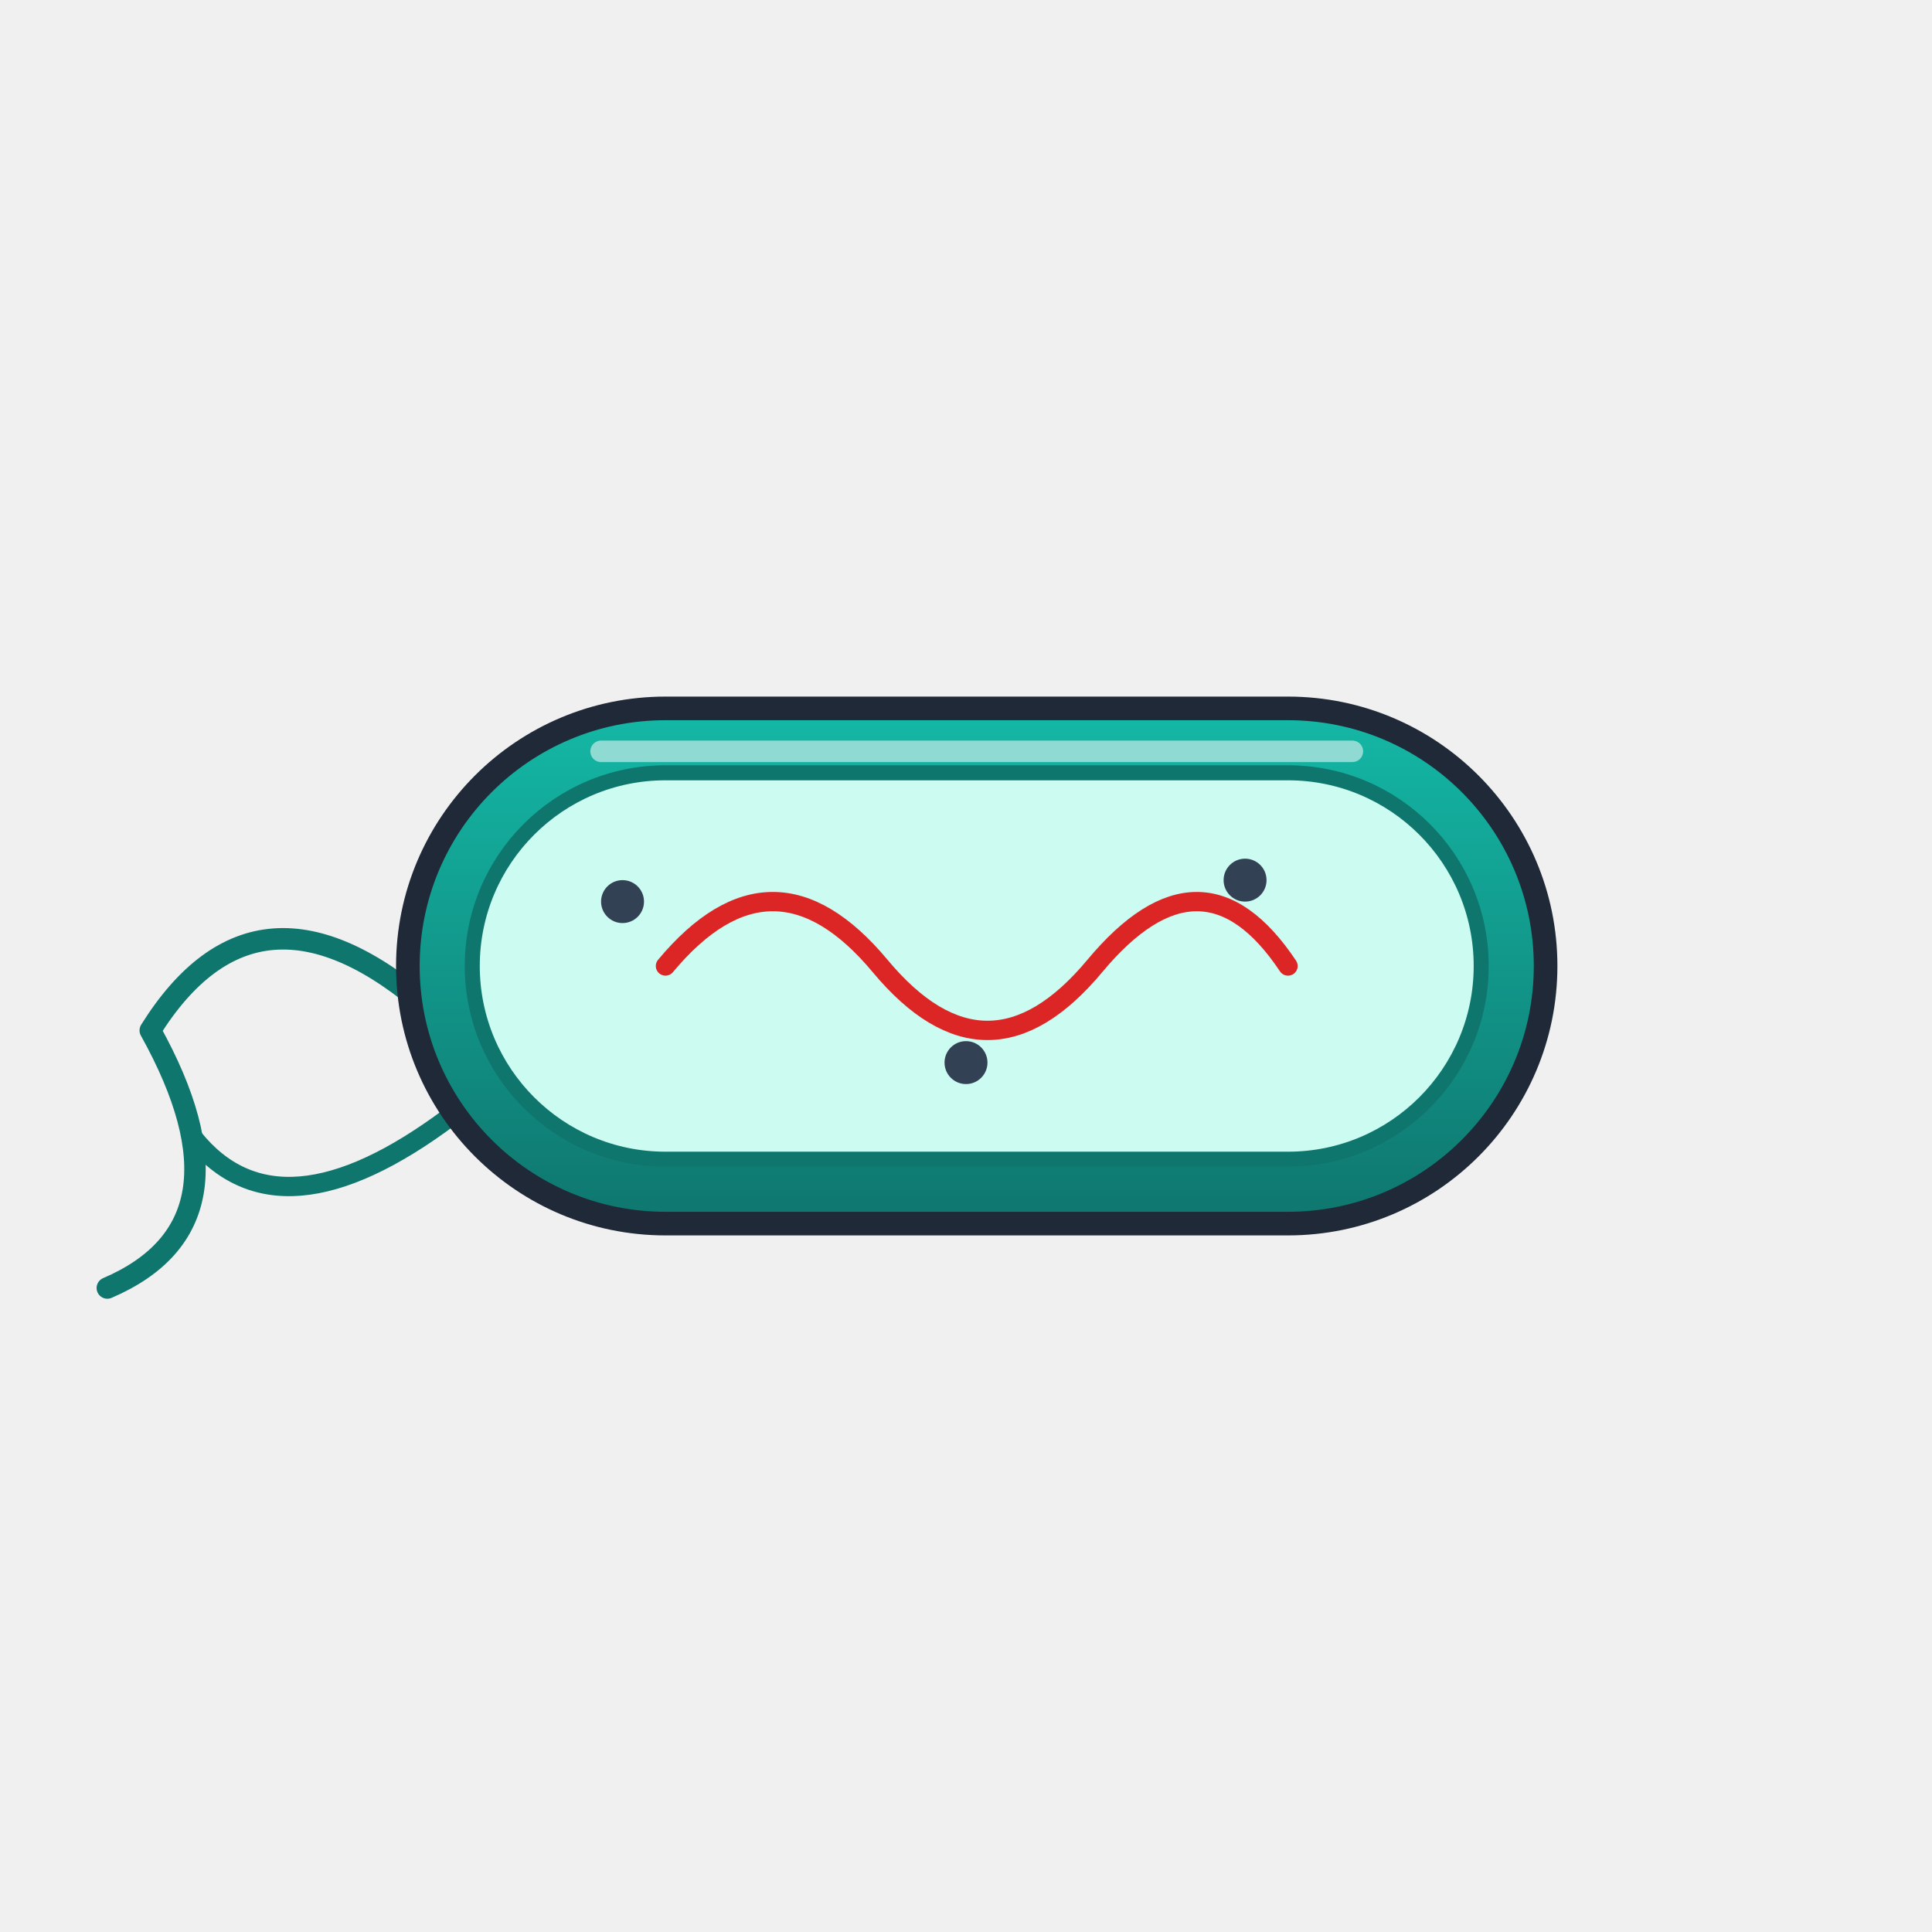
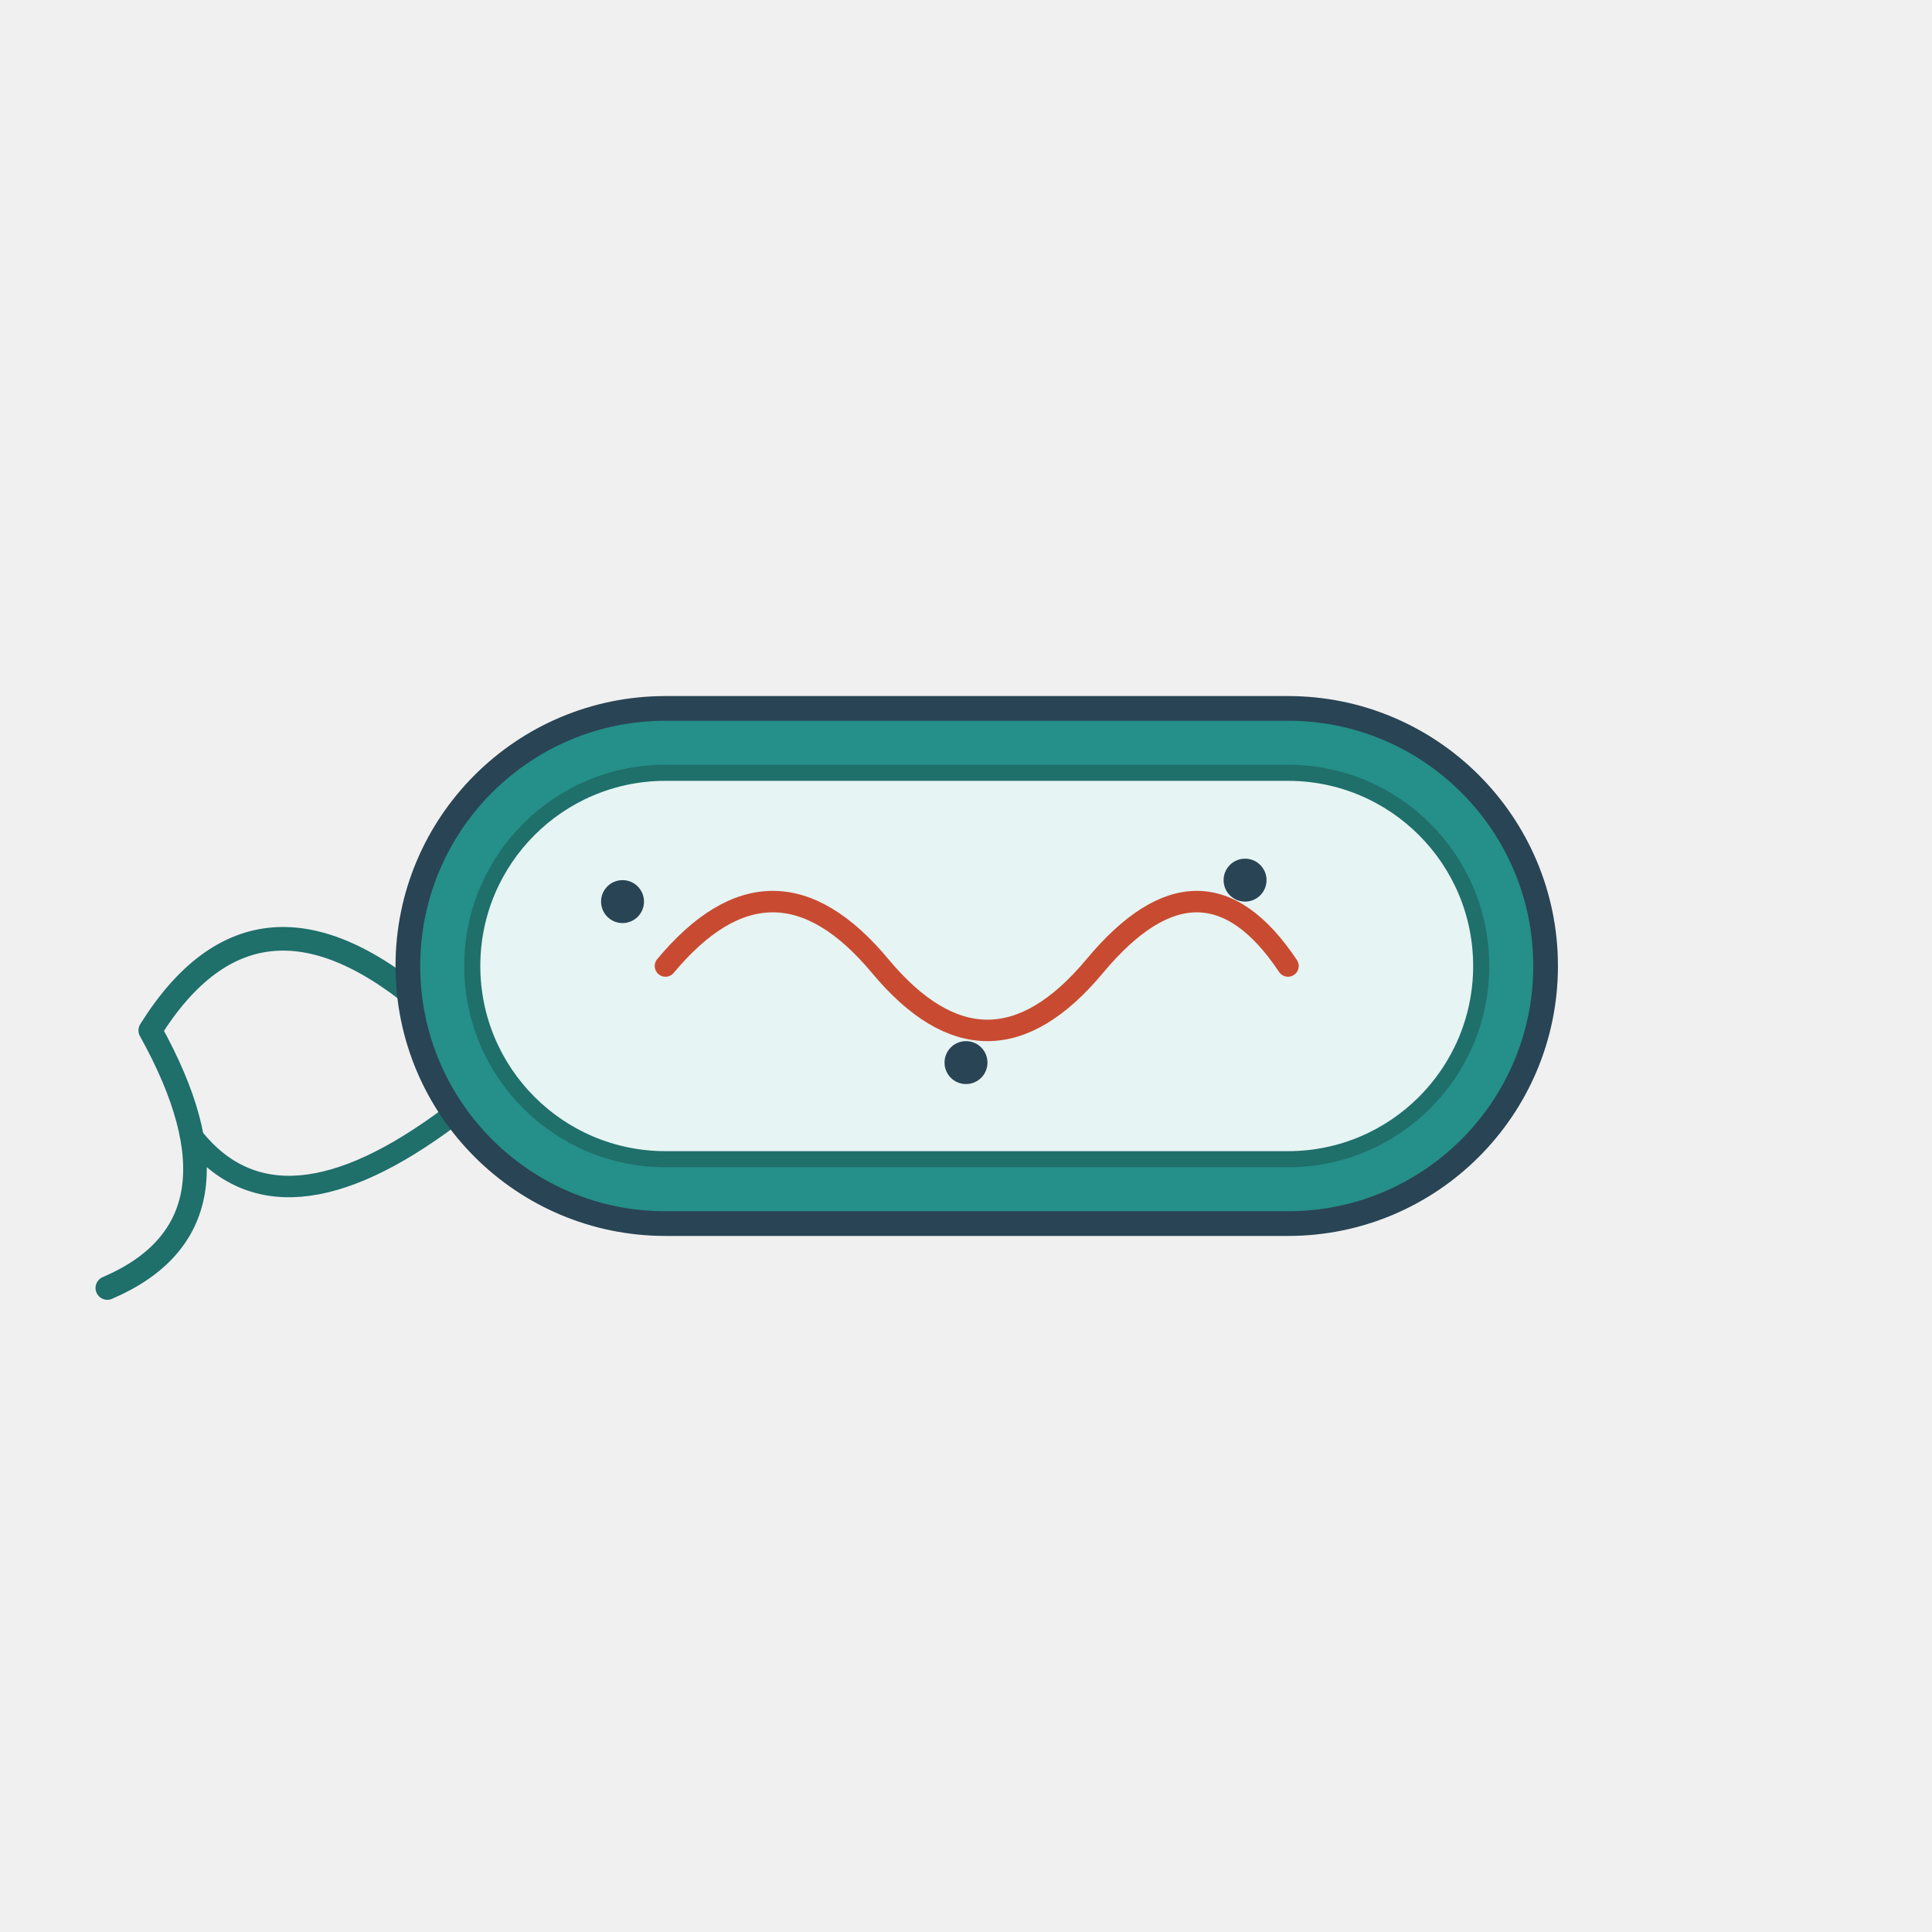
<svg xmlns="http://www.w3.org/2000/svg" width="180" height="180" viewBox="0 0 180 180">
-   <defs>
-     <linearGradient id="bacteria-glass" x1="0" y1="0" x2="1" y2="0">
-       <stop offset="0%" stop-color="#E2F1F7" stop-opacity="0.74" />
-       <stop offset="22%" stop-color="#FFFFFF" stop-opacity="0.88" />
-       <stop offset="55%" stop-color="#F7FBFD" stop-opacity="0.56" />
-       <stop offset="88%" stop-color="#CFE4EE" stop-opacity="0.70" />
-       <stop offset="100%" stop-color="#DCECF4" stop-opacity="0.80" />
-     </linearGradient>
-     <linearGradient id="bacteria-glass-v" x1="0" y1="0" x2="0" y2="1">
-       <stop offset="0%" stop-color="#F7FBFD" stop-opacity="0.82" />
-       <stop offset="55%" stop-color="#E2F1F7" stop-opacity="0.64" />
-       <stop offset="100%" stop-color="#CFE4EE" stop-opacity="0.78" />
-     </linearGradient>
-     <linearGradient id="bacteria-coolant" x1="0" y1="0" x2="1" y2="0">
-       <stop offset="0%" stop-color="#CCFBF1" stop-opacity="0.40" />
-       <stop offset="50%" stop-color="#E0F2FE" stop-opacity="0.28" />
-       <stop offset="100%" stop-color="#BAE6FD" stop-opacity="0.46" />
-     </linearGradient>
-     <linearGradient id="bacteria-frost" x1="0" y1="0" x2="1" y2="0">
-       <stop offset="0%" stop-color="#CBD5E1" stop-opacity="0.74" />
-       <stop offset="32%" stop-color="#F1F5F9" stop-opacity="0.84" />
-       <stop offset="72%" stop-color="#CBD5E1" stop-opacity="0.74" />
-       <stop offset="100%" stop-color="#94A3B8" stop-opacity="0.80" />
-     </linearGradient>
-     <linearGradient id="bacteria-metal" x1="0" y1="0" x2="1" y2="0">
-       <stop offset="0%" stop-color="#94A3B8" />
-       <stop offset="28%" stop-color="#F8FAFC" />
-       <stop offset="68%" stop-color="#E2E8F0" />
-       <stop offset="100%" stop-color="#94A3B8" />
-     </linearGradient>
-     <linearGradient id="bacteria-metal-v" x1="0" y1="0" x2="0" y2="1">
-       <stop offset="0%" stop-color="#E2E8F0" />
-       <stop offset="45%" stop-color="#F8FAFC" />
-       <stop offset="100%" stop-color="#94A3B8" />
-     </linearGradient>
-     <linearGradient id="bacteria-chassis" x1="0" y1="0" x2="0" y2="1">
-       <stop offset="0%" stop-color="#FFFFFF" />
-       <stop offset="55%" stop-color="#F1F5F9" />
-       <stop offset="100%" stop-color="#E2E8F0" />
-     </linearGradient>
-     <linearGradient id="bacteria-porcelain" x1="0" y1="0" x2="1" y2="0">
-       <stop offset="0%" stop-color="#ECEBE4" />
-       <stop offset="28%" stop-color="#FFFFFF" />
-       <stop offset="68%" stop-color="#F4F3EE" />
-       <stop offset="100%" stop-color="#DFDDD4" />
-     </linearGradient>
-     <linearGradient id="bacteria-rubber" x1="0" y1="0" x2="1" y2="0">
-       <stop offset="0%" stop-color="#475569" />
-       <stop offset="28%" stop-color="#64748B" />
-       <stop offset="72%" stop-color="#334155" />
-       <stop offset="100%" stop-color="#1E293B" />
-     </linearGradient>
-     <linearGradient id="bacteria-cork" x1="0" y1="0" x2="1" y2="0">
-       <stop offset="0%" stop-color="#C98A4B" />
-       <stop offset="30%" stop-color="#E7B98A" />
-       <stop offset="72%" stop-color="#B9783A" />
-       <stop offset="100%" stop-color="#9A5E26" />
-     </linearGradient>
-     <linearGradient id="bacteria-accent" x1="0" y1="0" x2="0" y2="1">
-       <stop offset="0%" stop-color="#14B8A6" />
-       <stop offset="100%" stop-color="#0F766E" />
-     </linearGradient>
-     <linearGradient id="bacteria-amber" x1="0" y1="0" x2="1" y2="0">
-       <stop offset="0%" stop-color="#78350F" stop-opacity="0.90" />
-       <stop offset="24%" stop-color="#D97706" stop-opacity="0.80" />
-       <stop offset="58%" stop-color="#B45309" stop-opacity="0.86" />
-       <stop offset="100%" stop-color="#78350F" stop-opacity="0.92" />
-     </linearGradient>
-     <linearGradient id="bacteria-brass" x1="0" y1="0" x2="1" y2="0">
-       <stop offset="0%" stop-color="#B45309" />
-       <stop offset="30%" stop-color="#FDE68A" />
-       <stop offset="68%" stop-color="#D97706" />
-       <stop offset="100%" stop-color="#92400E" />
-     </linearGradient>
-     <linearGradient id="bacteria-copper" x1="0" y1="0" x2="1" y2="0">
-       <stop offset="0%" stop-color="#9A3412" />
-       <stop offset="35%" stop-color="#FDBA74" />
-       <stop offset="70%" stop-color="#EA580C" />
-       <stop offset="100%" stop-color="#7C2D12" />
-     </linearGradient>
-     <linearGradient id="bacteria-screen" x1="0" y1="0" x2="0" y2="1">
-       <stop offset="0%" stop-color="#0F172A" />
-       <stop offset="100%" stop-color="#1E293B" />
-     </linearGradient>
-     <linearGradient id="bacteria-liquid" x1="0" y1="0" x2="0" y2="1">
-       <stop offset="0%" stop-color="#99F6E4" stop-opacity="0.56" />
-       <stop offset="100%" stop-color="#14B8A6" stop-opacity="0.40" />
-     </linearGradient>
-   </defs>
  <g stroke-linecap="round" stroke-linejoin="round">
-     <path d="M40 94 Q24 80 14 96 Q24 114 10 120" fill="none" stroke="#0F766E" stroke-width="2.0" />
-     <path d="M42 104 Q26 116 18 106" fill="none" stroke="#0F766E" stroke-width="1.8" />
-     <rect x="38" y="66" width="106" height="48" rx="24" fill="url(#bacteria-accent)" stroke="#1F2937" stroke-width="2.2" />
-     <rect x="44" y="72" width="94" height="36" rx="18" fill="#CCFBF1" stroke="#0F766E" stroke-width="1.4" />
-     <path d="M62 90 Q72 78 82 90 T102 90 T120 90" fill="none" stroke="#DC2626" stroke-width="1.8" />
-     <circle cx="58" cy="84" r="2" fill="#334155" stroke="none" />
-     <circle cx="116" cy="82" r="2" fill="#334155" stroke="none" />
-     <circle cx="90" cy="99" r="2" fill="#334155" stroke="none" />
-     <line x1="56" y1="70" x2="126" y2="70" stroke="#FFFFFF" stroke-width="2" stroke-opacity="0.52" stroke-linecap="round" />
+     <path d="M40 94 Q24 80 14 96 Q24 114 10 120" fill="none" stroke="#1F6F6B" stroke-width="2.2" />
+     <path d="M42 104 Q26 116 18 106" fill="none" stroke="#1F6F6B" stroke-width="2.0" />
+     <rect x="38" y="66" width="106" height="48" rx="24" fill="#258F89" stroke="#294454" stroke-width="2.3" />
+     <rect x="44" y="72" width="94" height="36" rx="18" fill="#E6F4F3" stroke="#1F6F6B" stroke-width="1.5" />
+     <path d="M62 90 Q72 78 82 90 T102 90 T120 90" fill="none" stroke="#C84B31" stroke-width="2.0" />
+     <circle cx="58" cy="84" r="2" fill="#294454" stroke="none" />
+     <circle cx="116" cy="82" r="2" fill="#294454" stroke="none" />
+     <circle cx="90" cy="99" r="2" fill="#294454" stroke="none" />
  </g>
</svg>
